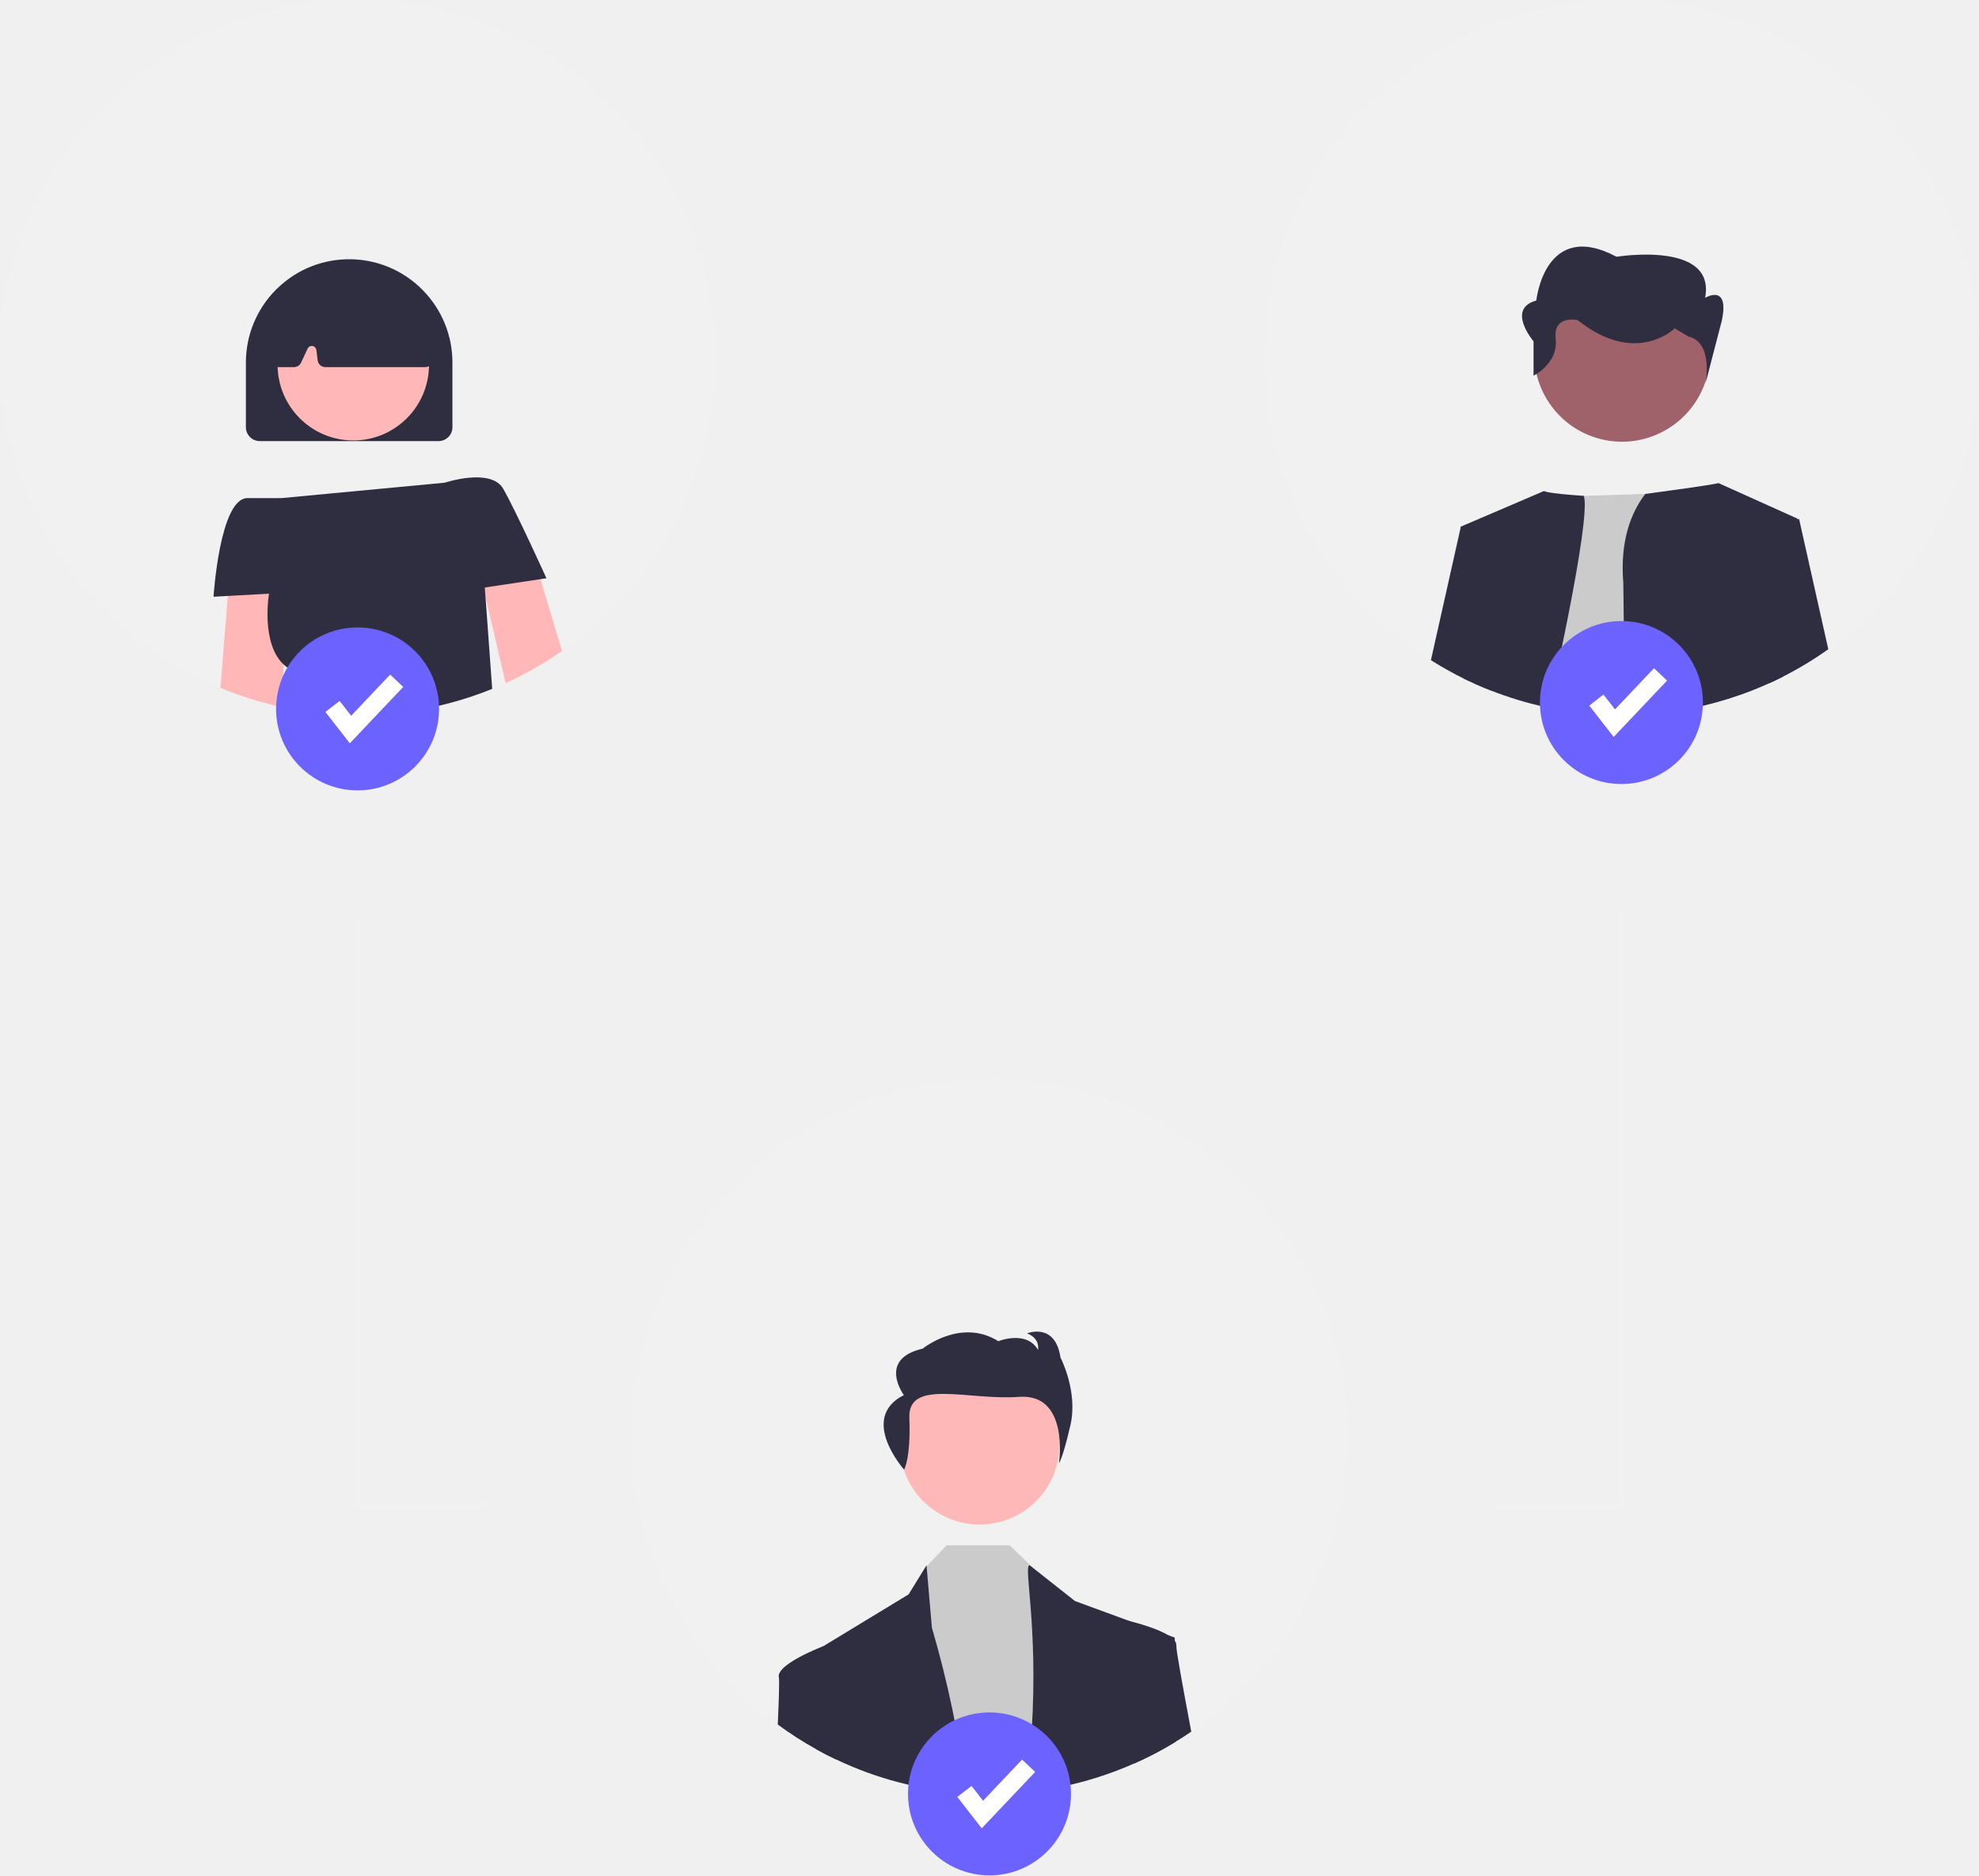
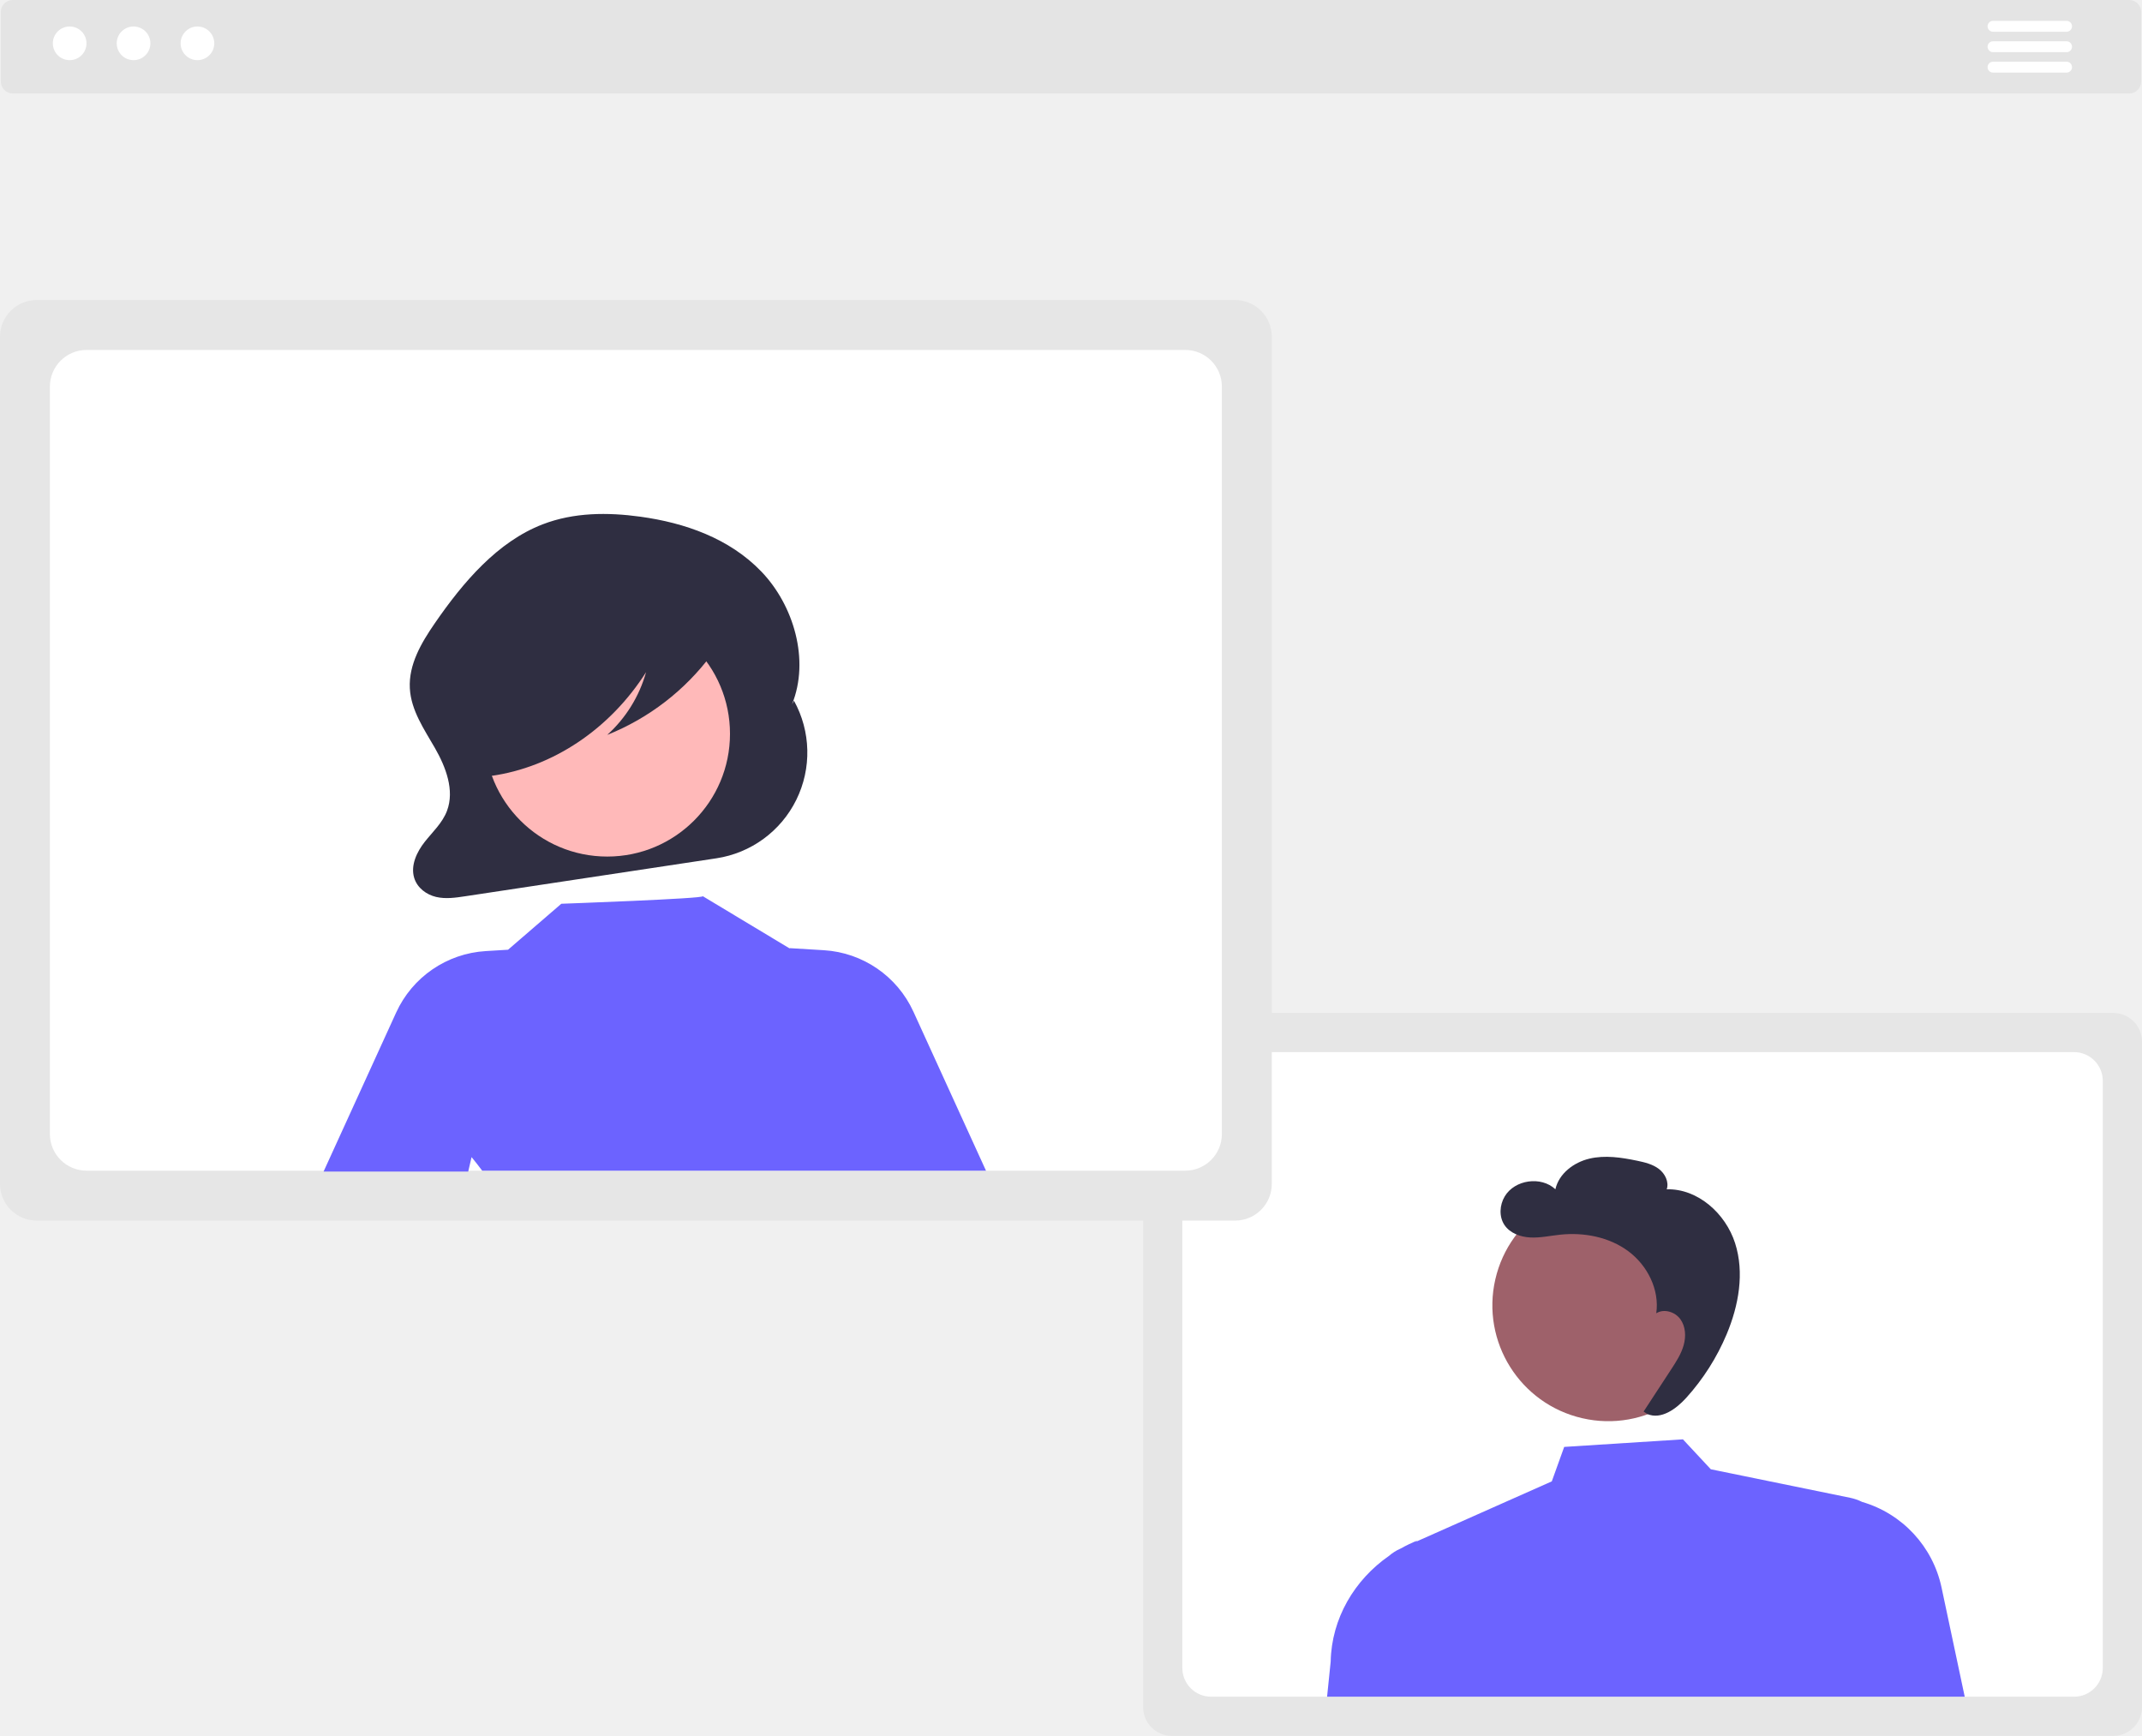
- <svg xmlns="http://www.w3.org/2000/svg" data-name="Layer 1" width="642" height="608.421" viewBox="0 0 642 608.421">
-   <path d="M511,261.79a115.853,115.853,0,0,1-49.69,95.19,114.45,114.45,0,0,1-13.55,8.15c-1.56.8-3.13,1.56-4.729,2.28-1.44.66-2.89,1.28-4.36,1.87a116.421,116.421,0,0,1-57.57,7.68q-5.07-.6-10.01-1.65c-.14-.03-.29-.06-.43-.09a113.319,113.319,0,0,1-20.15-6.27,116.012,116.012,0,1,1,160.49-107.16Z" transform="translate(-279 -145.7897)" fill="#f1f1f1" />
-   <path d="M416.36,240.14c-.1-.12-.21-.23-.32-.34a33.444,33.444,0,0,0-47.04-.48c-.07.06-.13.12-.19.18-.08.07-.15.14-.22.21a33.427,33.427,0,0,0-9.82,23.68v21a4.507,4.507,0,0,0,4.5,4.5h58a4.507,4.507,0,0,0,4.5-4.5v-21A33.348,33.348,0,0,0,416.36,240.14Z" transform="translate(-279 -145.7897)" fill="#2f2e41" />
-   <circle cx="114.614" cy="118.331" r="24.561" fill="#ffb7b7" />
-   <path d="M419.43,262.03l-2.9-20.26a2.537,2.537,0,0,0-.89-1.59,2.627,2.627,0,0,0-.53-.33c-14.85-6.95-29.91-6.95-44.76-.02a2.448,2.448,0,0,0-.55.35c-.06.05-.12.11-.18.17a2.532,2.532,0,0,0-.7,1.51l-1.94,20.29a2.505,2.505,0,0,0,.64,1.92,2.477,2.477,0,0,0,1.44.78,1.838,1.838,0,0,0,.41.04h4.92a2.523,2.523,0,0,0,2.27-1.44l2.13-4.56a1.494,1.494,0,0,1,2.84.45l.42,3.36a2.512,2.512,0,0,0,2.48,2.19H416.96a2.404,2.404,0,0,0,1.21-.32,2.532,2.532,0,0,0,.68-.54A2.506,2.506,0,0,0,419.43,262.03Z" transform="translate(-279 -145.7897)" fill="#2f2e41" />
-   <path d="M454.35,333.68l6.96,23.3a114.45,114.45,0,0,1-13.55,8.15c-1.56.8-3.13,1.56-4.729,2.28l-7.21-30.91-2.8-11.99,18-2Z" transform="translate(-279 -145.7897)" fill="#ffb7b7" />
-   <path d="M371.52,329.81l-.6,31.48-.26,13.93a113.319,113.319,0,0,1-20.15-6.27L352.9,339.13l.6-7.52Z" transform="translate(-279 -145.7897)" fill="#ffb7b7" />
-   <path d="M454.35,333.68l-18.08,2.71.22,2.97,2.18,29.92a116.421,116.421,0,0,1-57.57,7.68q-5.07-.6-10.01-1.65c1.48-6.22,2.76-11.82,1.18-12.92a11.979,11.979,0,0,1-1.35-1.1c-7.37-7.03-4.65-22.9-4.65-22.9L352.9,339.13l-4.63.26s2-32,11-32h11l53-5s15-5,19,2c2.1,3.67,5.84,11.45,8.93,18.03,2.8,5.98,5.07,10.97,5.07,10.97Z" transform="translate(-279 -145.7897)" fill="#2f2e41" />
-   <path d="M920.993,263.067a115.847,115.847,0,0,1-48.883,93.352c-.26.18-.53.37-.8.56-.28.2-.57.4-.86.59q-2.52,1.74-5.14,3.33-3.69,2.25-7.55,4.23c-.08.04-.17.08-.25.12q-2.219,1.14-4.479,2.16c-.05.02-.09.04-.14.06-.35.16-.72.33-1.08.48-2.79,1.24-5.64,2.37-8.54,3.37q-3.705,1.305-7.52,2.34a113.729,113.729,0,0,1-15.85,3.18,115.588,115.588,0,0,1-13.76.94c-.38.01-.76.01-1.14.01-2.51,0-5.01-.08-7.48-.24-2.16-.14-4.3-.33-6.42-.59-3.27-.39-6.5-.91-9.68-1.59-.14-.02-.28-.05-.42-.08-.11-.02-.23-.05-.34-.07-3.2-.67-6.35-1.49-9.44-2.43q-4.365-1.32-8.57-2.98c-.72-.28-1.43-.56-2.14-.86-1.77-.74-3.52-1.51-5.24-2.34-.5-.23-.99-.47-1.48-.71-1.66-.81-3.3-1.66-4.9-2.56q-2.895-1.605-5.69-3.37c-2.35-1.48-4.65-3.04-6.88-4.69a116.005,116.005,0,0,1,70.33-209.479C870.258,146.685,921.679,199.457,920.993,263.067Z" transform="translate(-279 -145.7897)" fill="#f1f1f1" />
-   <path d="M780.66,375.22c-3.2-.67-6.35-1.49-9.44-2.43l10.61-65.79,10.99-.34,19.93-.63,10.22-.32s7.25,31.86,12.78,67.95a113.729,113.729,0,0,1-15.85,3.18,115.588,115.588,0,0,1-13.76.94c-.38.01-.76.01-1.14.01-2.51,0-5.01-.08-7.48-.24-2.16-.14-4.3-.33-6.42-.59-3.27-.39-6.5-.91-9.68-1.59-.14-.02-.28-.05-.42-.08C780.89,375.27,780.77,375.24,780.66,375.22Z" transform="translate(-279 -145.7897)" fill="#cbcbcb" />
-   <path d="M781.42,375.37c-.14-.02-.28-.05-.42-.08-.11-.02-.23-.05-.34-.07-3.2-.67-6.35-1.49-9.44-2.43q-4.365-1.32-8.57-2.98c-.72-.28-1.43-.56-2.14-.86-1.77-.74-3.52-1.51-5.24-2.34-.5-.23-.99-.47-1.48-.71l-.88-49.26,27-11.57s.09.72,12.91,1.59C795.26,314.62,781.42,375.37,781.42,375.37Z" transform="translate(-279 -145.7897)" fill="#2f2e41" />
-   <path d="M862.12,314.31l-5.09,26.75.479,24.19q-2.219,1.14-4.479,2.16c-.05.02-.09.04-.14.06-.35.16-.72.33-1.08.48-2.79,1.24-5.64,2.37-8.54,3.37q-3.705,1.305-7.52,2.34a113.729,113.729,0,0,1-15.85,3.18,115.588,115.588,0,0,1-13.76.94l-.53-42.87c-1.12-13.82,2.59-22.96,7.14-28.88,24.25-3.24,23.71-3.53,23.71-3.53l25.71,11.57Z" transform="translate(-279 -145.7897)" fill="#2f2e41" />
-   <path d="M764.48,320.5l-1.83,49.31c-.72-.28-1.43-.56-2.14-.86-1.77-.74-3.52-1.51-5.24-2.34-.5-.23-.99-.47-1.48-.71-1.66-.81-3.3-1.66-4.9-2.56q-2.895-1.605-5.69-3.37l9.71-43.33Z" transform="translate(-279 -145.7897)" fill="#2f2e41" />
-   <path d="M872.11,356.42c-.26.18-.53.37-.8.56-.28.2-.57.4-.86.59q-2.52,1.74-5.14,3.33-3.69,2.25-7.55,4.23c-.08.04-.17.08-.25.12q-2.287,1.174-4.617,2.222l-.003-.002-1.83-49.48,11.06-3.68.51-.17Z" transform="translate(-279 -145.7897)" fill="#2f2e41" />
-   <ellipse cx="805.224" cy="260.493" rx="28.603" ry="28.529" transform="translate(49.71201 814.1164) rotate(-73.65991)" fill="#9f616a" />
-   <path d="M776.492,267.665V256.533s-8.977-10.572.898-13.236c0,0,2.693-26.632,26.032-14.204,0,0,32.316-5.326,28.725,13.316,0,0,8.079-4.867,5.386,7.561L832.325,269.991s2.515-13.224-5.564-15l-4.488-2.663s-12.567,12.428-31.418-2.663c0,0-8.079-1.928-7.181,6.061S776.492,267.665,776.492,267.665Z" transform="translate(-279 -145.7897)" fill="#2f2e41" />
-   <path d="M716,611.79a115.853,115.853,0,0,1-49.69,95.19c-.28.2-.57.4-.86.59q-2.52,1.74-5.14,3.33-3.69,2.25-7.55,4.23c-1.56.8-3.13,1.56-4.729,2.28-.4.18-.81.37-1.22.54-2.79,1.24-5.64,2.37-8.54,3.37a114.204,114.204,0,0,1-23.37,5.52,116.296,116.296,0,0,1-14.9.95c-2.51,0-5.01-.08-7.48-.24-2.16-.14-4.3-.33-6.42-.59-3.41-.41-6.78-.96-10.1-1.67-.11-.02-.23-.05-.34-.07a113.319,113.319,0,0,1-20.15-6.27c-1.77-.74-3.52-1.51-5.24-2.34q-3.255-1.53-6.38-3.27a116.009,116.009,0,1,1,172.11-101.55Z" transform="translate(-279 -145.7897)" fill="#f1f1f1" />
-   <circle cx="317.813" cy="468.686" r="25.903" fill="#ffb8b8" />
-   <path d="M586.1,726.96c-3.41-.41-6.78-.96-10.1-1.67l3.15-70.88.45-.47,6.45-6.81h20.51l7.57,7.33.64.63,16.19,15.51,7.31,50.72a114.204,114.204,0,0,1-23.37,5.52,116.296,116.296,0,0,1-14.9.95c-2.51,0-5.01-.08-7.48-.24C590.36,727.41,588.22,727.22,586.1,726.96Z" transform="translate(-279 -145.7897)" fill="#cbcbcb" />
-   <path d="M550.27,716.61q-3.255-1.53-6.38-3.27c-.21-19.2-.35-31.95-.35-31.95l2.44-1.49a.804.804,0,0,1,.09-.04l27.69-16.82,5.81-9.44.03.34,1.71,19.9a346.744,346.744,0,0,1,11.21,53.71c-2.16-.14-4.3-.33-6.42-.59-3.41-.41-6.78-.96-10.1-1.67-.11-.02-.23-.05-.34-.07a113.319,113.319,0,0,1-20.15-6.27C553.74,718.21,551.99,717.44,550.27,716.61Z" transform="translate(-279 -145.7897)" fill="#2f2e41" />
-   <path d="M638.27,721.32a114.204,114.204,0,0,1-23.37,5.52,91.267,91.267,0,0,1-1.21-19.55c2.16-34.53-2.82-53.69-.66-53.69l1.1.86,13.59,10.74,17.89,6.56h.01l12.31,4.51,2.17.8v1.03c.01,3.56.03,16.02.21,32.8q-3.69,2.25-7.55,4.23c-1.56.8-3.13,1.56-4.729,2.28-.4.18-.81.37-1.22.54C644.02,719.19,641.17,720.32,638.27,721.32Z" transform="translate(-279 -145.7897)" fill="#2f2e41" />
-   <path d="M572.308,622.58s2.201-3.865,1.689-16.776,19.15-5.609,35.578-6.841,12.951,21.556,12.951,21.556,1.185-1.355,3.723-12.353-3.224-21.958-3.224-21.958c-1.697-11.557-10.842-7.853-10.842-7.853,4.404,1.715,3.558,5.381,3.558,5.381-3.728-6.536-12.873-2.832-12.873-2.832-12.197-7.654-24.559,2.425-24.559,2.425-14.735,3.344-6.093,15.062-6.093,15.062C557.398,605.879,572.308,622.58,572.308,622.58Z" transform="translate(-279 -145.7897)" fill="#2f2e41" />
-   <path d="M531.32,705.28c.38-8.79.55-14.46.35-15.25-1.03-4.12,13.03-9.64,14.31-10.13a.804.804,0,0,1,.09-.04l2.86,1.53,1.34,35.22q-3.255-1.53-6.38-3.27A115.181,115.181,0,0,1,531.32,705.28Z" transform="translate(-279 -145.7897)" fill="#2f2e41" />
-   <path d="M660.31,710.9q-3.69,2.25-7.55,4.23c-1.56.8-3.13,1.56-4.729,2.28-.4.18-.81.37-1.22.54l-4.5-44.43,2.63-1.92s.24.06.67.16h.01c2.11.52,8.59,2.24,12.31,4.51a7.714,7.714,0,0,1,2.17,1.83,2.223,2.223,0,0,1,.51,1.58c-.12,1.16,1.88,12.16,4.84,27.89Q662.93,709.31,660.31,710.9Z" transform="translate(-279 -145.7897)" fill="#2f2e41" />
-   <polygon points="158.016 489.633 115 489.633 115 296.788 117 296.788 117 487.633 158.016 487.633 158.016 489.633" fill="#f1f1f1" />
-   <polygon points="527.008 489.633 483.992 489.633 483.992 487.633 525.008 487.633 525.008 295 527.008 295 527.008 489.633" fill="#f1f1f1" />
-   <circle cx="526" cy="227.921" r="26.436" fill="#6c63ff" />
-   <polygon points="523.481 239.081 515.568 228.907 520.17 225.328 523.916 230.145 536.573 216.785 540.805 220.794 523.481 239.081" fill="#fff" />
-   <circle cx="116" cy="229.984" r="26.436" fill="#6c63ff" />
-   <polygon points="113.481 241.144 105.568 230.97 110.17 227.391 113.916 232.208 126.573 218.848 130.805 222.857 113.481 241.144" fill="#fff" />
-   <circle cx="321" cy="581.984" r="26.436" fill="#6c63ff" />
-   <polygon points="318.481 593.144 310.568 582.97 315.17 579.391 318.916 584.208 331.573 570.848 335.805 574.857 318.481 593.144" fill="#fff" />
+ <svg xmlns="http://www.w3.org/2000/svg" data-name="Layer 1" width="813.036" height="658.85" viewBox="0 0 813.036 658.85">
+   <path d="M1001.691,156.045H198.309a4.505,4.505,0,0,1-4.5-4.5V125.075a4.505,4.505,0,0,1,4.5-4.5h803.383a4.505,4.505,0,0,1,4.5,4.5v26.47A4.505,4.505,0,0,1,1001.691,156.045Z" transform="translate(-193.4821 -120.5752)" fill="#e4e4e4" />
+   <circle id="b6c858f0-1926-4bcd-807b-9efaf247b9cf" data-name="Ellipse 90" cx="26.442" cy="16.444" r="6.389" fill="#fff" />
+   <circle id="b369121d-4d8f-4c1b-b23a-4a491aa6d487" data-name="Ellipse 91" cx="50.692" cy="16.444" r="6.389" fill="#fff" />
+   <circle id="a3a83b48-e804-404e-aa0f-53d13c62451a" data-name="Ellipse 92" cx="74.943" cy="16.444" r="6.389" fill="#fff" />
+   <path d="M995.608,779.425H638.293a10.922,10.922,0,0,1-10.91-10.91V515.933a10.922,10.922,0,0,1,10.91-10.91H995.608a10.922,10.922,0,0,1,10.91,10.91V768.515A10.922,10.922,0,0,1,995.608,779.425Z" transform="translate(-193.4821 -120.5752)" fill="#e6e6e6" />
+   <path d="M980.732,519.897H653.173a10.929,10.929,0,0,0-10.915,10.915V753.635A10.929,10.929,0,0,0,653.173,764.55H980.732A10.922,10.922,0,0,0,991.639,753.635V530.812A10.922,10.922,0,0,0,980.732,519.897Z" transform="translate(-193.4821 -120.5752)" fill="#fff" />
+   <circle cx="803.932" cy="615.983" r="43.987" transform="translate(-169.8007 1141.124) rotate(-77.07016)" fill="#9e616a" />
+   <path d="M930.439,723.13a43.187,43.187,0,0,0-30.176-32.521l-.033-.018a18.835,18.835,0,0,0-4.51-1.548L842.857,678.228l-10.591-11.364-45.066,2.877-4.704,13.072-51.767,23.007.858-.602a54.62,54.62,0,0,0-6.457,3.095l-.262.117a16.762,16.762,0,0,0-4.115,2.625c-13.164,9.136-21.862,23.802-22.184,40.154l-1.367,13.343H939.23Z" transform="translate(-193.4821 -120.5752)" fill="#6c63ff" />
+   <path d="M852.07,592.407c-3.601-11.248-14.137-20.746-25.943-20.444.92-2.806-.651-5.952-3.002-7.737-2.352-1.786-5.325-2.5-8.216-3.102-5.975-1.245-12.202-2.196-18.143-.793-5.94,1.403-11.57,5.665-12.907,11.62-5.41-5.072-15.415-3.668-19.222,2.696-1.959,3.275-2.237,7.675-.119,10.85,2.104,3.155,6.088,4.575,9.876,4.754,3.788.179,7.538-.671,11.309-1.067,9.008-.946,18.522.869,25.804,6.255,7.282,5.386,11.935,14.621,10.64,23.585,2.911-1.86,7.104-.568,9.137,2.225s2.194,6.609,1.249,9.932c-.944,3.323-2.861,6.271-4.751,9.163q-5.221,7.987-10.441,15.973l1.426.948c5.25,2.214,10.93-1.925,14.753-6.151A85.2,85.2,0,0,0,848.875,626.95C853.441,616.057,855.672,603.655,852.07,592.407Z" transform="translate(-193.4821 -120.5752)" fill="#2f2e41" />
+   <path d="M662.32,583.835H207.373a13.907,13.907,0,0,1-13.891-13.891V248.348A13.907,13.907,0,0,1,207.373,234.457H662.32a13.907,13.907,0,0,1,13.891,13.891v321.597A13.907,13.907,0,0,1,662.32,583.835Z" transform="translate(-193.4821 -120.5752)" fill="#e6e6e6" />
+   <path d="M643.379,253.395H226.319a13.915,13.915,0,0,0-13.897,13.897V550.999a13.915,13.915,0,0,0,13.897,13.897H643.379a13.906,13.906,0,0,0,13.887-13.897V267.292A13.906,13.906,0,0,0,643.379,253.395Z" transform="translate(-193.4821 -120.5752)" fill="#fff" />
+   <path d="M494.857,386.537v0l-.769,1.387c6.847-16.874.621-37.666-11.593-50.39-12.214-12.723-29.193-18.54-45.912-20.848-12.412-1.713-25.295-1.664-37.096,2.883-17.09,6.584-30.147,21.824-41.049,37.679-4.987,7.252-9.889,15.519-9.393,24.583.461,8.411,5.454,15.549,9.543,22.685,4.089,7.136,7.504,15.99,4.569,23.778-1.749,4.641-5.445,7.984-8.443,11.781-2.999,3.797-5.466,8.929-4.017,13.693,1.172,3.854,4.697,6.388,8.323,7.233,3.625.845,7.386.293,11.058-.262l95.3-14.398A40.615,40.615,0,0,0,494.857,386.537Z" transform="translate(-193.4821 -120.5752)" fill="#2f2e41" />
+   <circle cx="230.49" cy="278.507" r="46.594" fill="#ffb9b9" />
+   <path d="M540.189,504.56a40.036,40.036,0,0,0-33.988-23.34l-12.986-.786.031.136v0h0l-33.011-19.858c.812.93-53.695,2.877-53.695,2.877l-20.224,17.448-8.482.513a40.035,40.035,0,0,0-33.988,23.34l-27.543,60.336H371.201l1.273-5.481q2.078,2.532,4.03,5.151h191.227Z" transform="translate(-193.4821 -120.5752)" fill="#6c63ff" />
+   <path d="M468.167,355.837c-1.203-6.363-7.692-9.273-13.252-10.683a127.658,127.658,0,0,0-49.385-2.712c-12.015,1.713-24.314,5.491-33.032,14.869-6.799,7.314-10.913,17.792-11.233,28.61-.186,6.305.941,12.866,4.078,18.176,3.137,5.31,8.484,9.161,14.004,9.026l.559,1.944c23.393-3.259,45.124-17.815,58.81-39.392a50.467,50.467,0,0,1-14.744,23.819,91.867,91.867,0,0,0,39.657-30.563C466.395,365.259,469.082,360.678,468.167,355.837Z" transform="translate(-193.4821 -120.5752)" fill="#2f2e41" />
+   <path d="M977.931,132.622H950.007a2.069,2.069,0,1,1,0-4.137h27.925a2.069,2.069,0,0,1,0,4.137Z" transform="translate(-193.4821 -120.5752)" fill="#fff" />
+   <path d="M977.931,140.379H950.007a2.069,2.069,0,1,1,0-4.137h27.925a2.069,2.069,0,0,1,0,4.137Z" transform="translate(-193.4821 -120.5752)" fill="#fff" />
+   <path d="M977.931,148.136H950.007a2.069,2.069,0,1,1,0-4.137h27.925a2.069,2.069,0,0,1,0,4.137Z" transform="translate(-193.4821 -120.5752)" fill="#fff" />
</svg>
